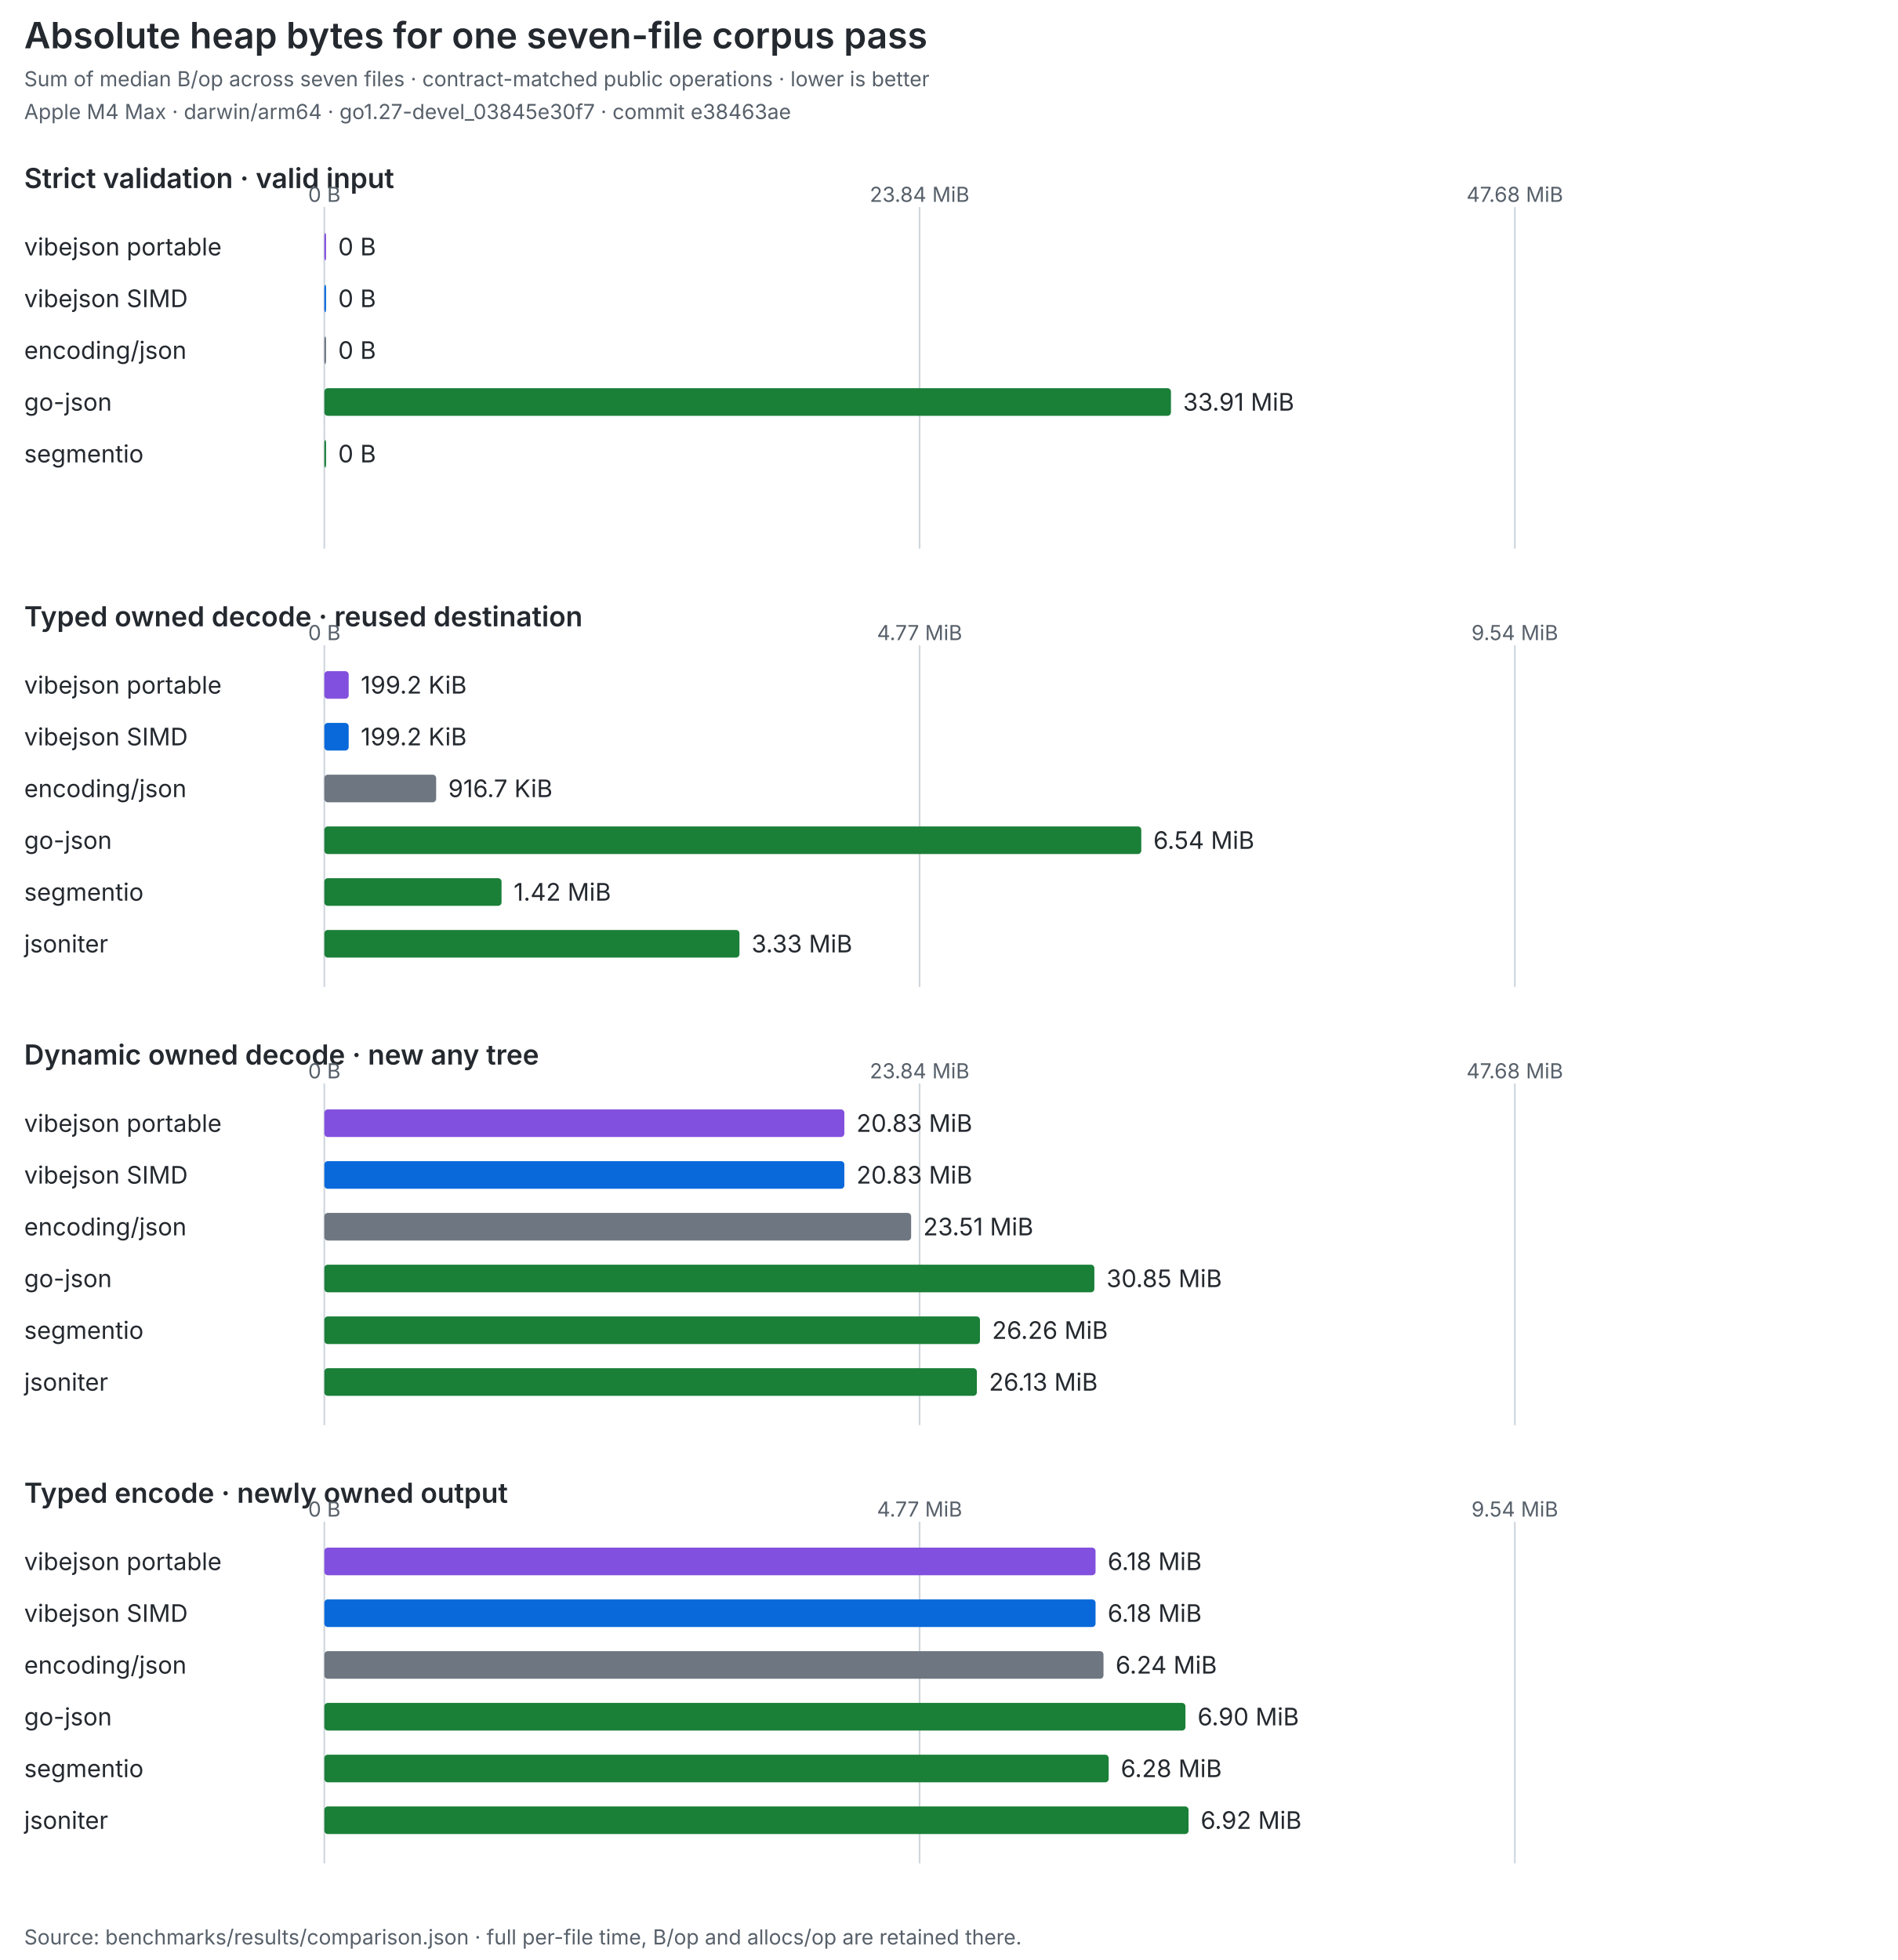
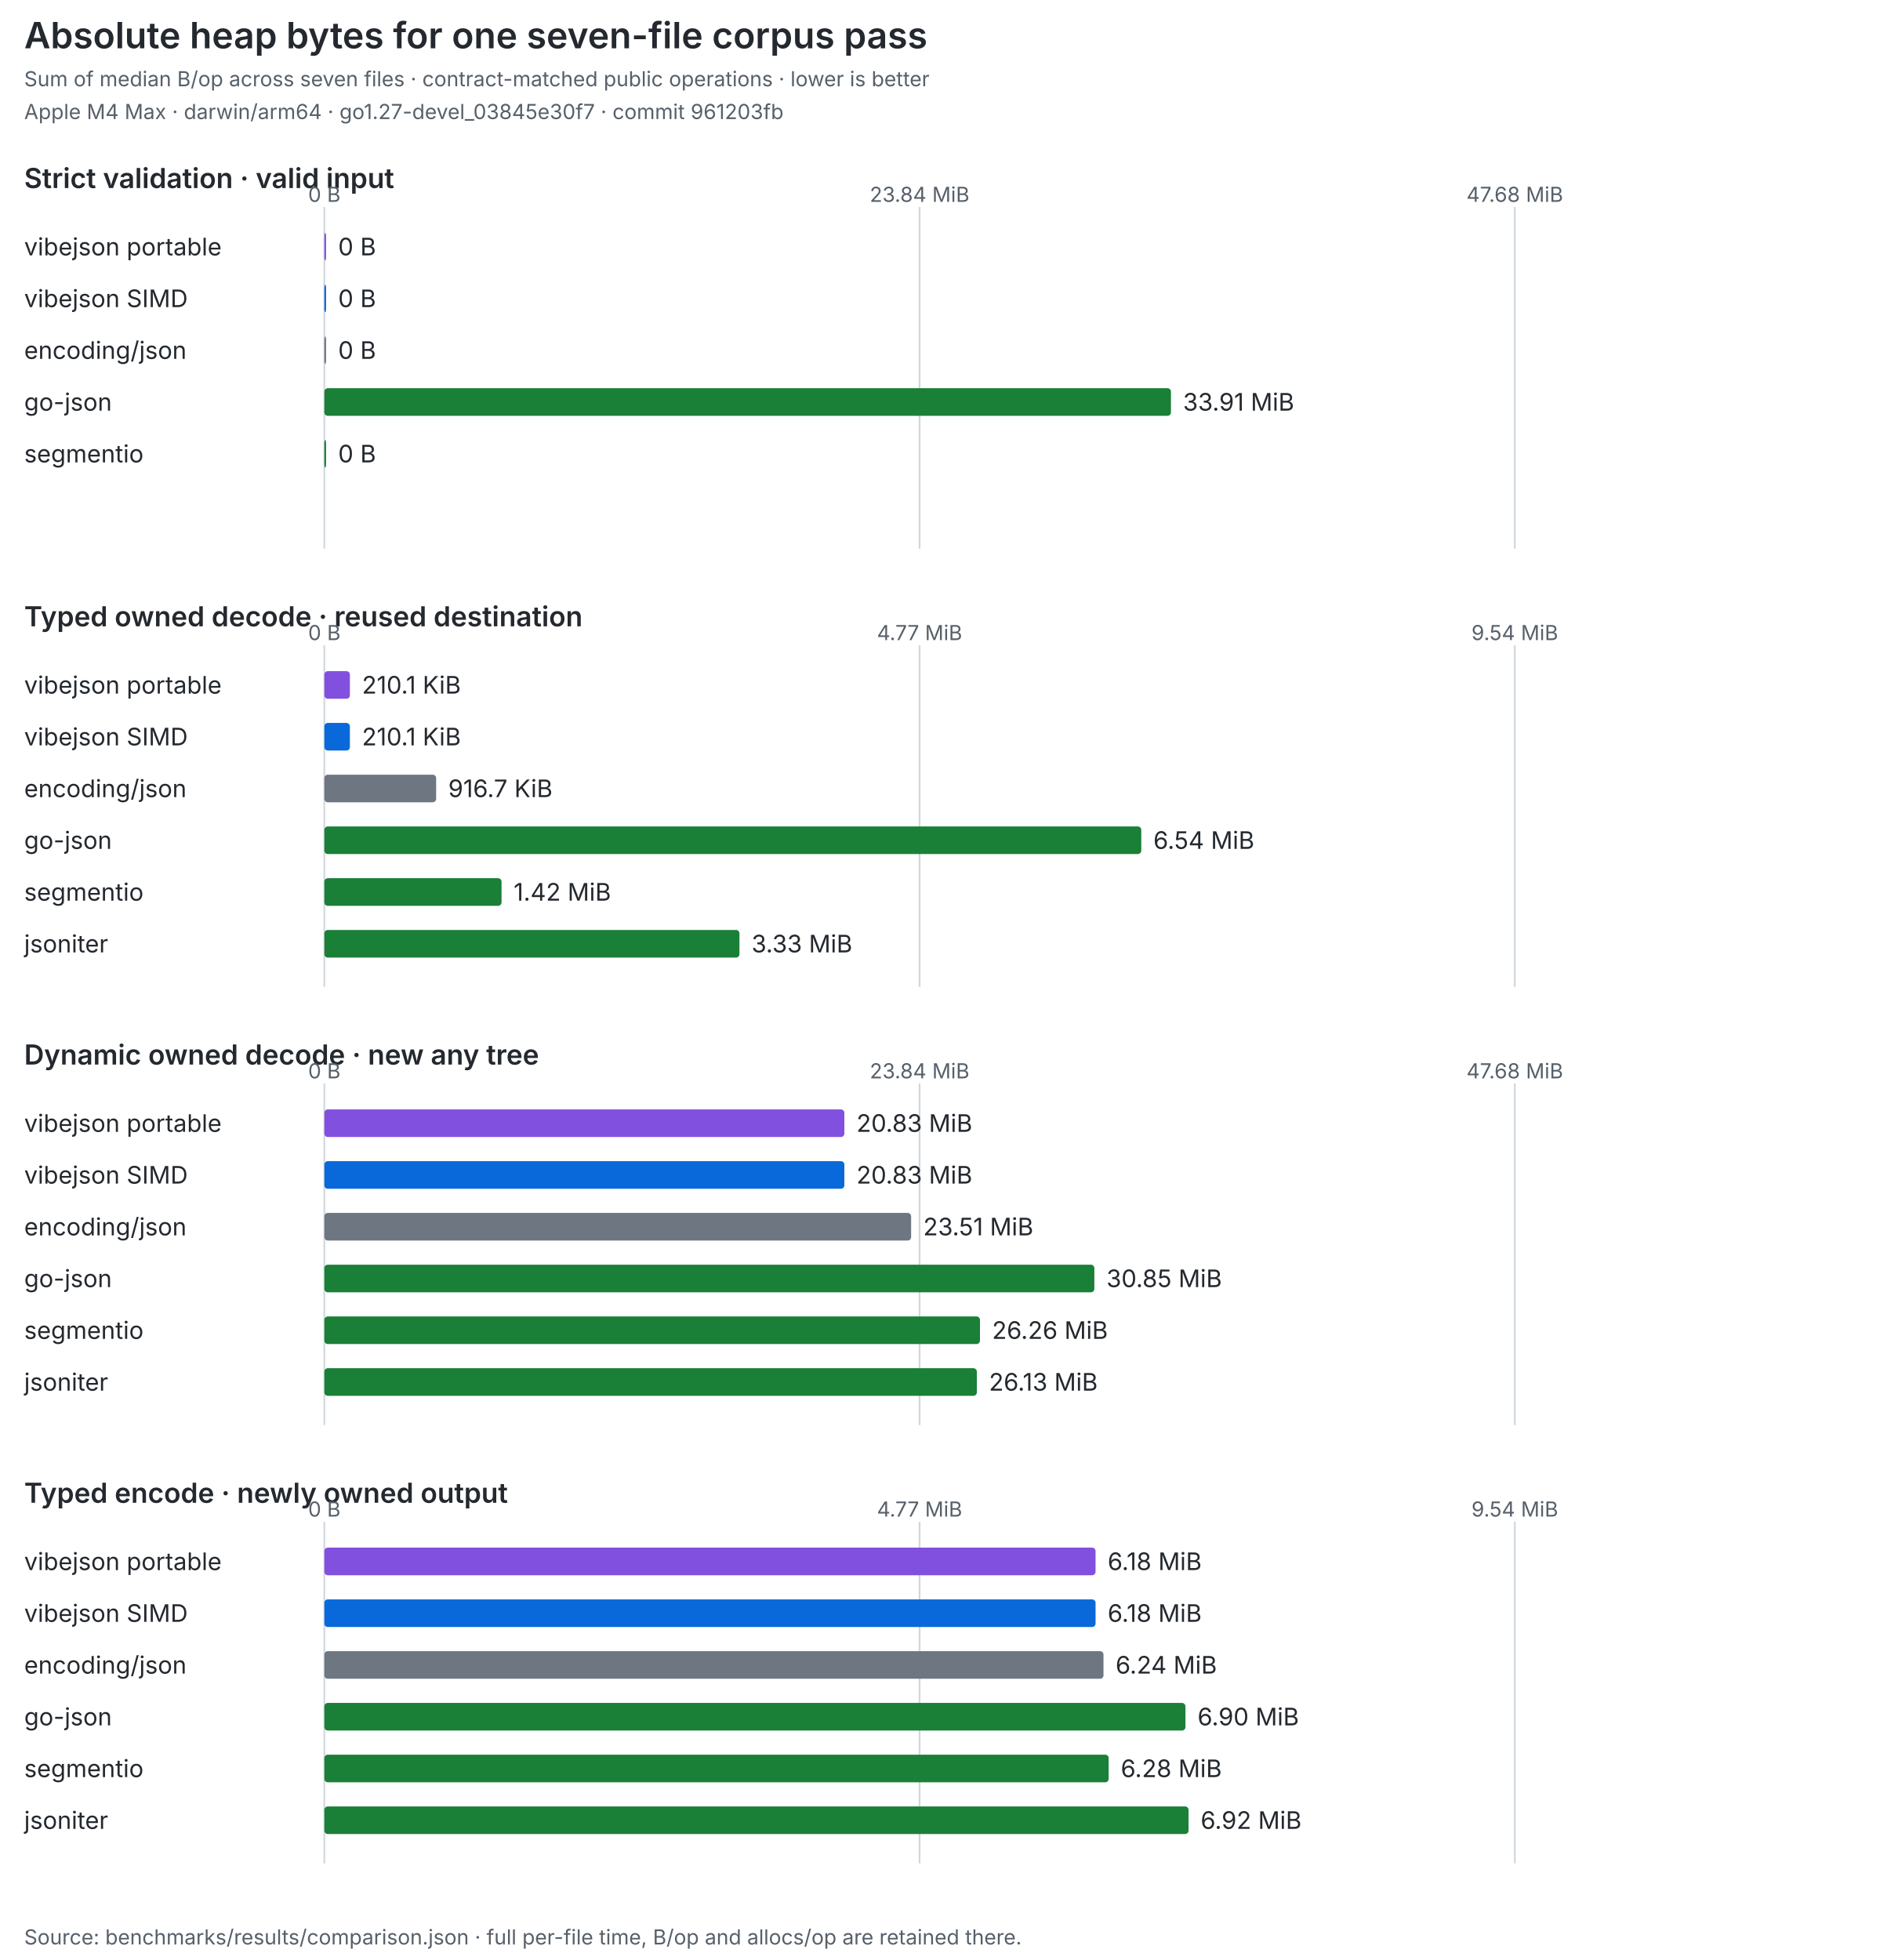
<svg xmlns="http://www.w3.org/2000/svg" width="1100" height="1136" viewBox="0 0 1100 1136" role="img" aria-labelledby="title desc">
  <style>
text{fill:#24292f;font:14px -apple-system,BlinkMacSystemFont,"Segoe UI",sans-serif}.heading{font-size:21px;font-weight:600}.panel{font-size:16px;font-weight:600}.note{font-size:12px;fill:#57606a}.grid{stroke:#d0d7de;stroke-width:1}.portable{fill:#8250df}.simd{fill:#0969da}.reference{fill:#6e7781}.peer{fill:#1a7f37}@media(prefers-color-scheme:dark){text{fill:#f0f6fc}.note{fill:#8c959f}.grid{stroke:#30363d}.portable{fill:#bc8cff}.simd{fill:#58a6ff}.reference{fill:#8c959f}.peer{fill:#3fb950}}</style>
  <text class="heading" x="14" y="28">Absolute heap bytes for one seven-file corpus pass</text>
  <text class="note" x="14" y="50">Sum of median B/op across seven files · contract-matched public operations · lower is better</text>
-   <text class="note" x="14" y="69">Apple M4 Max · darwin/arm64 · go1.27-devel_03845e30f7 · commit e38463ae</text>
+   <text class="note" x="14" y="69">Apple M4 Max · darwin/arm64 · go1.27-devel_03845e30f7 · commit 961203fb</text>
  <text class="panel" x="14" y="109.0">Strict validation · valid input</text>
  <line class="grid" x1="188.0" y1="120.0" x2="188.0" y2="318.0" />
  <text class="note" x="188.0" y="117.0" text-anchor="middle">0 B</text>
  <line class="grid" x1="533.0" y1="120.0" x2="533.0" y2="318.0" />
  <text class="note" x="533.0" y="117.0" text-anchor="middle">23.84 MiB</text>
  <line class="grid" x1="878.0" y1="120.0" x2="878.0" y2="318.0" />
  <text class="note" x="878.0" y="117.0" text-anchor="middle">47.68 MiB</text>
  <text x="14" y="148.0">vibejson portable</text>
  <rect class="portable" x="188.0" y="135.0" width="1.0" height="16" rx="2" />
  <text x="196.0" y="148.0">0 B</text>
  <text x="14" y="178.0">vibejson SIMD</text>
  <rect class="simd" x="188.0" y="165.0" width="1.0" height="16" rx="2" />
  <text x="196.0" y="178.0">0 B</text>
  <text x="14" y="208.0">encoding/json</text>
  <rect class="reference" x="188.0" y="195.0" width="1.0" height="16" rx="2" />
  <text x="196.0" y="208.0">0 B</text>
  <text x="14" y="238.0">go-json</text>
  <rect class="peer" x="188.0" y="225.0" width="490.7" height="16" rx="2" />
  <text x="685.7" y="238.0">33.91 MiB</text>
  <text x="14" y="268.0">segmentio</text>
  <rect class="peer" x="188.0" y="255.0" width="1.0" height="16" rx="2" />
  <text x="196.0" y="268.0">0 B</text>
  <text class="panel" x="14" y="363.0">Typed owned decode · reused destination</text>
  <line class="grid" x1="188.0" y1="374.0" x2="188.0" y2="572.0" />
  <text class="note" x="188.0" y="371.0" text-anchor="middle">0 B</text>
  <line class="grid" x1="533.0" y1="374.0" x2="533.0" y2="572.0" />
  <text class="note" x="533.0" y="371.0" text-anchor="middle">4.77 MiB</text>
  <line class="grid" x1="878.0" y1="374.0" x2="878.0" y2="572.0" />
  <text class="note" x="878.0" y="371.0" text-anchor="middle">9.54 MiB</text>
  <text x="14" y="402.0">vibejson portable</text>
-   <rect class="portable" x="188.0" y="389.0" width="14.1" height="16" rx="2" />
-   <text x="209.1" y="402.0">199.2 KiB</text>
+   <rect class="portable" x="188.0" y="389.0" width="14.8" height="16" rx="2" />
+   <text x="209.8" y="402.0">210.1 KiB</text>
  <text x="14" y="432.0">vibejson SIMD</text>
-   <rect class="simd" x="188.0" y="419.0" width="14.1" height="16" rx="2" />
-   <text x="209.1" y="432.0">199.2 KiB</text>
+   <rect class="simd" x="188.0" y="419.0" width="14.8" height="16" rx="2" />
+   <text x="209.8" y="432.0">210.1 KiB</text>
  <text x="14" y="462.0">encoding/json</text>
  <rect class="reference" x="188.0" y="449.0" width="64.8" height="16" rx="2" />
  <text x="259.8" y="462.0">916.7 KiB</text>
  <text x="14" y="492.0">go-json</text>
  <rect class="peer" x="188.0" y="479.0" width="473.5" height="16" rx="2" />
  <text x="668.5" y="492.0">6.54 MiB</text>
  <text x="14" y="522.0">segmentio</text>
  <rect class="peer" x="188.0" y="509.0" width="102.7" height="16" rx="2" />
  <text x="297.7" y="522.0">1.42 MiB</text>
  <text x="14" y="552.0">jsoniter</text>
  <rect class="peer" x="188.0" y="539.0" width="240.6" height="16" rx="2" />
  <text x="435.6" y="552.0">3.33 MiB</text>
  <text class="panel" x="14" y="617.0">Dynamic owned decode · new any tree</text>
  <line class="grid" x1="188.0" y1="628.0" x2="188.0" y2="826.0" />
  <text class="note" x="188.0" y="625.0" text-anchor="middle">0 B</text>
  <line class="grid" x1="533.0" y1="628.0" x2="533.0" y2="826.0" />
  <text class="note" x="533.0" y="625.0" text-anchor="middle">23.84 MiB</text>
  <line class="grid" x1="878.0" y1="628.0" x2="878.0" y2="826.0" />
  <text class="note" x="878.0" y="625.0" text-anchor="middle">47.68 MiB</text>
  <text x="14" y="656.0">vibejson portable</text>
  <rect class="portable" x="188.0" y="643.0" width="301.4" height="16" rx="2" />
  <text x="496.4" y="656.0">20.83 MiB</text>
  <text x="14" y="686.0">vibejson SIMD</text>
  <rect class="simd" x="188.0" y="673.0" width="301.4" height="16" rx="2" />
  <text x="496.4" y="686.0">20.83 MiB</text>
  <text x="14" y="716.0">encoding/json</text>
  <rect class="reference" x="188.0" y="703.0" width="340.1" height="16" rx="2" />
  <text x="535.1" y="716.0">23.51 MiB</text>
  <text x="14" y="746.0">go-json</text>
  <rect class="peer" x="188.0" y="733.0" width="446.3" height="16" rx="2" />
  <text x="641.3" y="746.0">30.85 MiB</text>
  <text x="14" y="776.0">segmentio</text>
  <rect class="peer" x="188.0" y="763.0" width="380.0" height="16" rx="2" />
  <text x="575.0" y="776.0">26.26 MiB</text>
  <text x="14" y="806.0">jsoniter</text>
  <rect class="peer" x="188.0" y="793.0" width="378.2" height="16" rx="2" />
  <text x="573.2" y="806.0">26.13 MiB</text>
  <text class="panel" x="14" y="871.0">Typed encode · newly owned output</text>
  <line class="grid" x1="188.0" y1="882.0" x2="188.0" y2="1080.0" />
  <text class="note" x="188.0" y="879.0" text-anchor="middle">0 B</text>
  <line class="grid" x1="533.0" y1="882.0" x2="533.0" y2="1080.0" />
  <text class="note" x="533.0" y="879.0" text-anchor="middle">4.77 MiB</text>
  <line class="grid" x1="878.0" y1="882.0" x2="878.0" y2="1080.0" />
  <text class="note" x="878.0" y="879.0" text-anchor="middle">9.54 MiB</text>
  <text x="14" y="910.0">vibejson portable</text>
  <rect class="portable" x="188.0" y="897.0" width="447.0" height="16" rx="2" />
  <text x="642.0" y="910.0">6.18 MiB</text>
  <text x="14" y="940.0">vibejson SIMD</text>
  <rect class="simd" x="188.0" y="927.0" width="447.0" height="16" rx="2" />
  <text x="642.0" y="940.0">6.18 MiB</text>
  <text x="14" y="970.0">encoding/json</text>
  <rect class="reference" x="188.0" y="957.0" width="451.6" height="16" rx="2" />
  <text x="646.6" y="970.0">6.24 MiB</text>
  <text x="14" y="1000.0">go-json</text>
  <rect class="peer" x="188.0" y="987.0" width="499.1" height="16" rx="2" />
  <text x="694.1" y="1000.0">6.90 MiB</text>
  <text x="14" y="1030.0">segmentio</text>
  <rect class="peer" x="188.0" y="1017.0" width="454.6" height="16" rx="2" />
  <text x="649.6" y="1030.0">6.28 MiB</text>
  <text x="14" y="1060.0">jsoniter</text>
  <rect class="peer" x="188.0" y="1047.0" width="500.9" height="16" rx="2" />
  <text x="695.9" y="1060.0">6.92 MiB</text>
  <text class="note" x="14" y="1127">Source: benchmarks/results/comparison.json · full per-file time, B/op and allocs/op are retained there.</text>
</svg>
